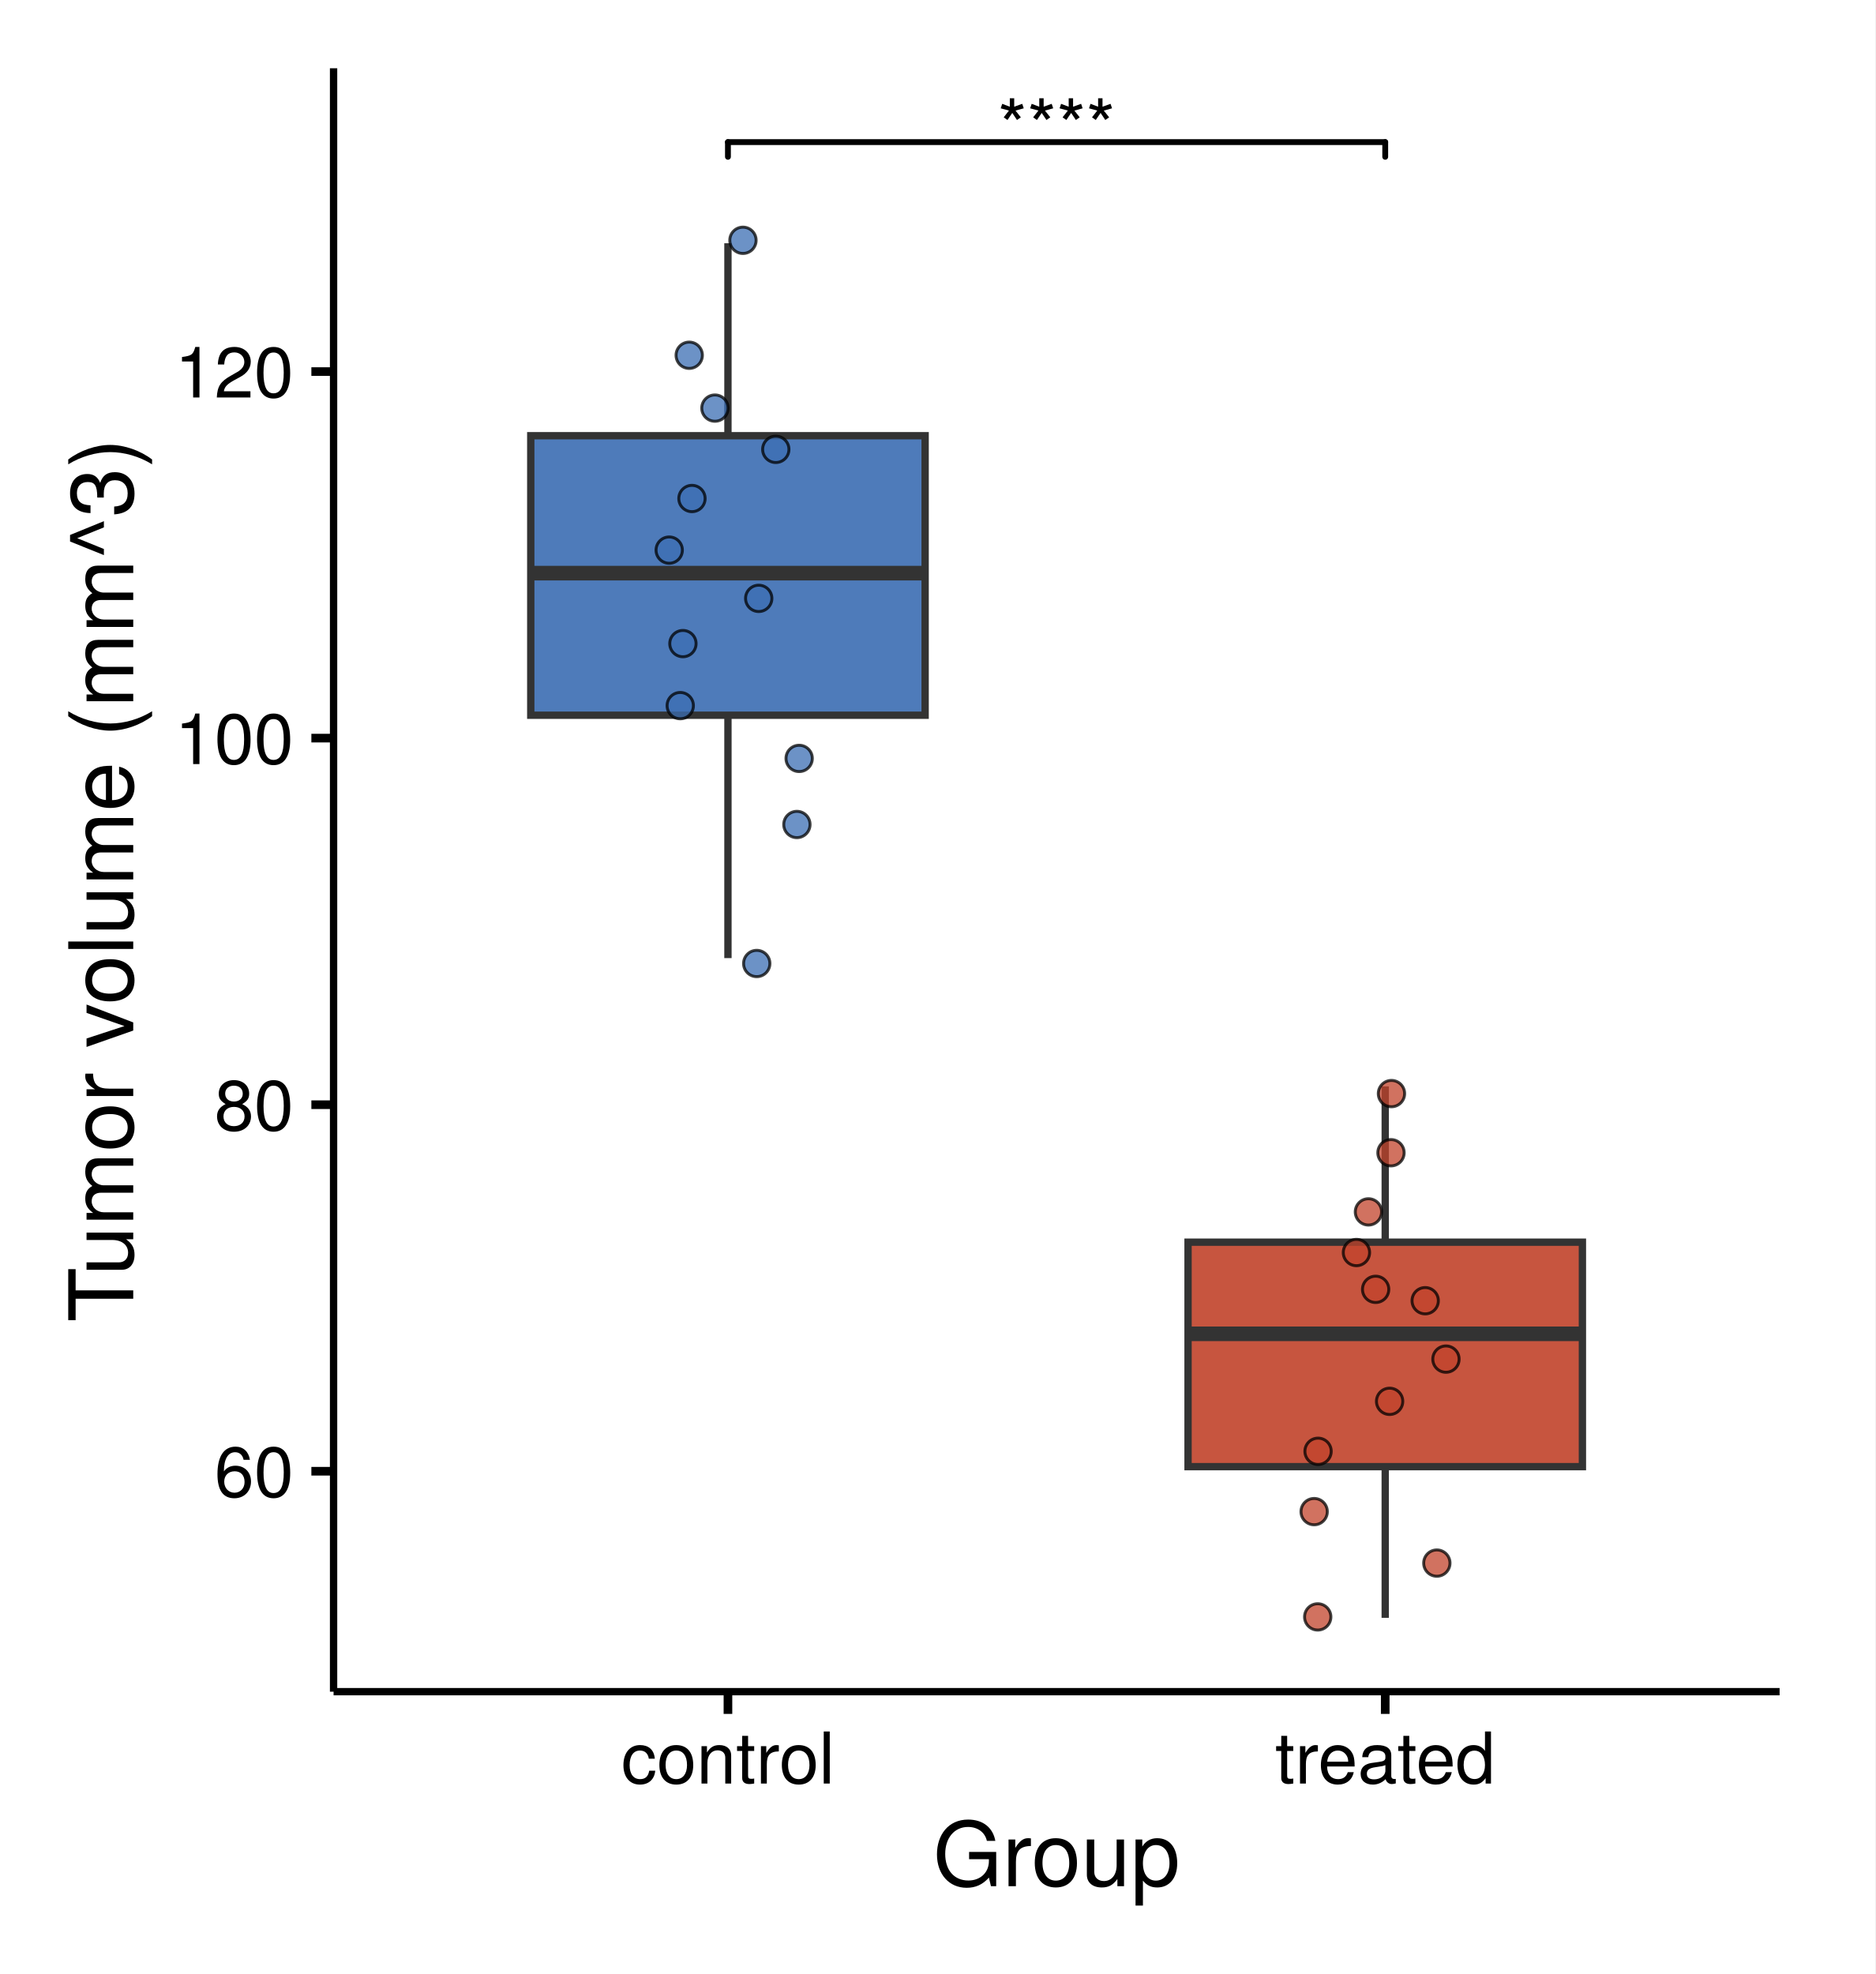
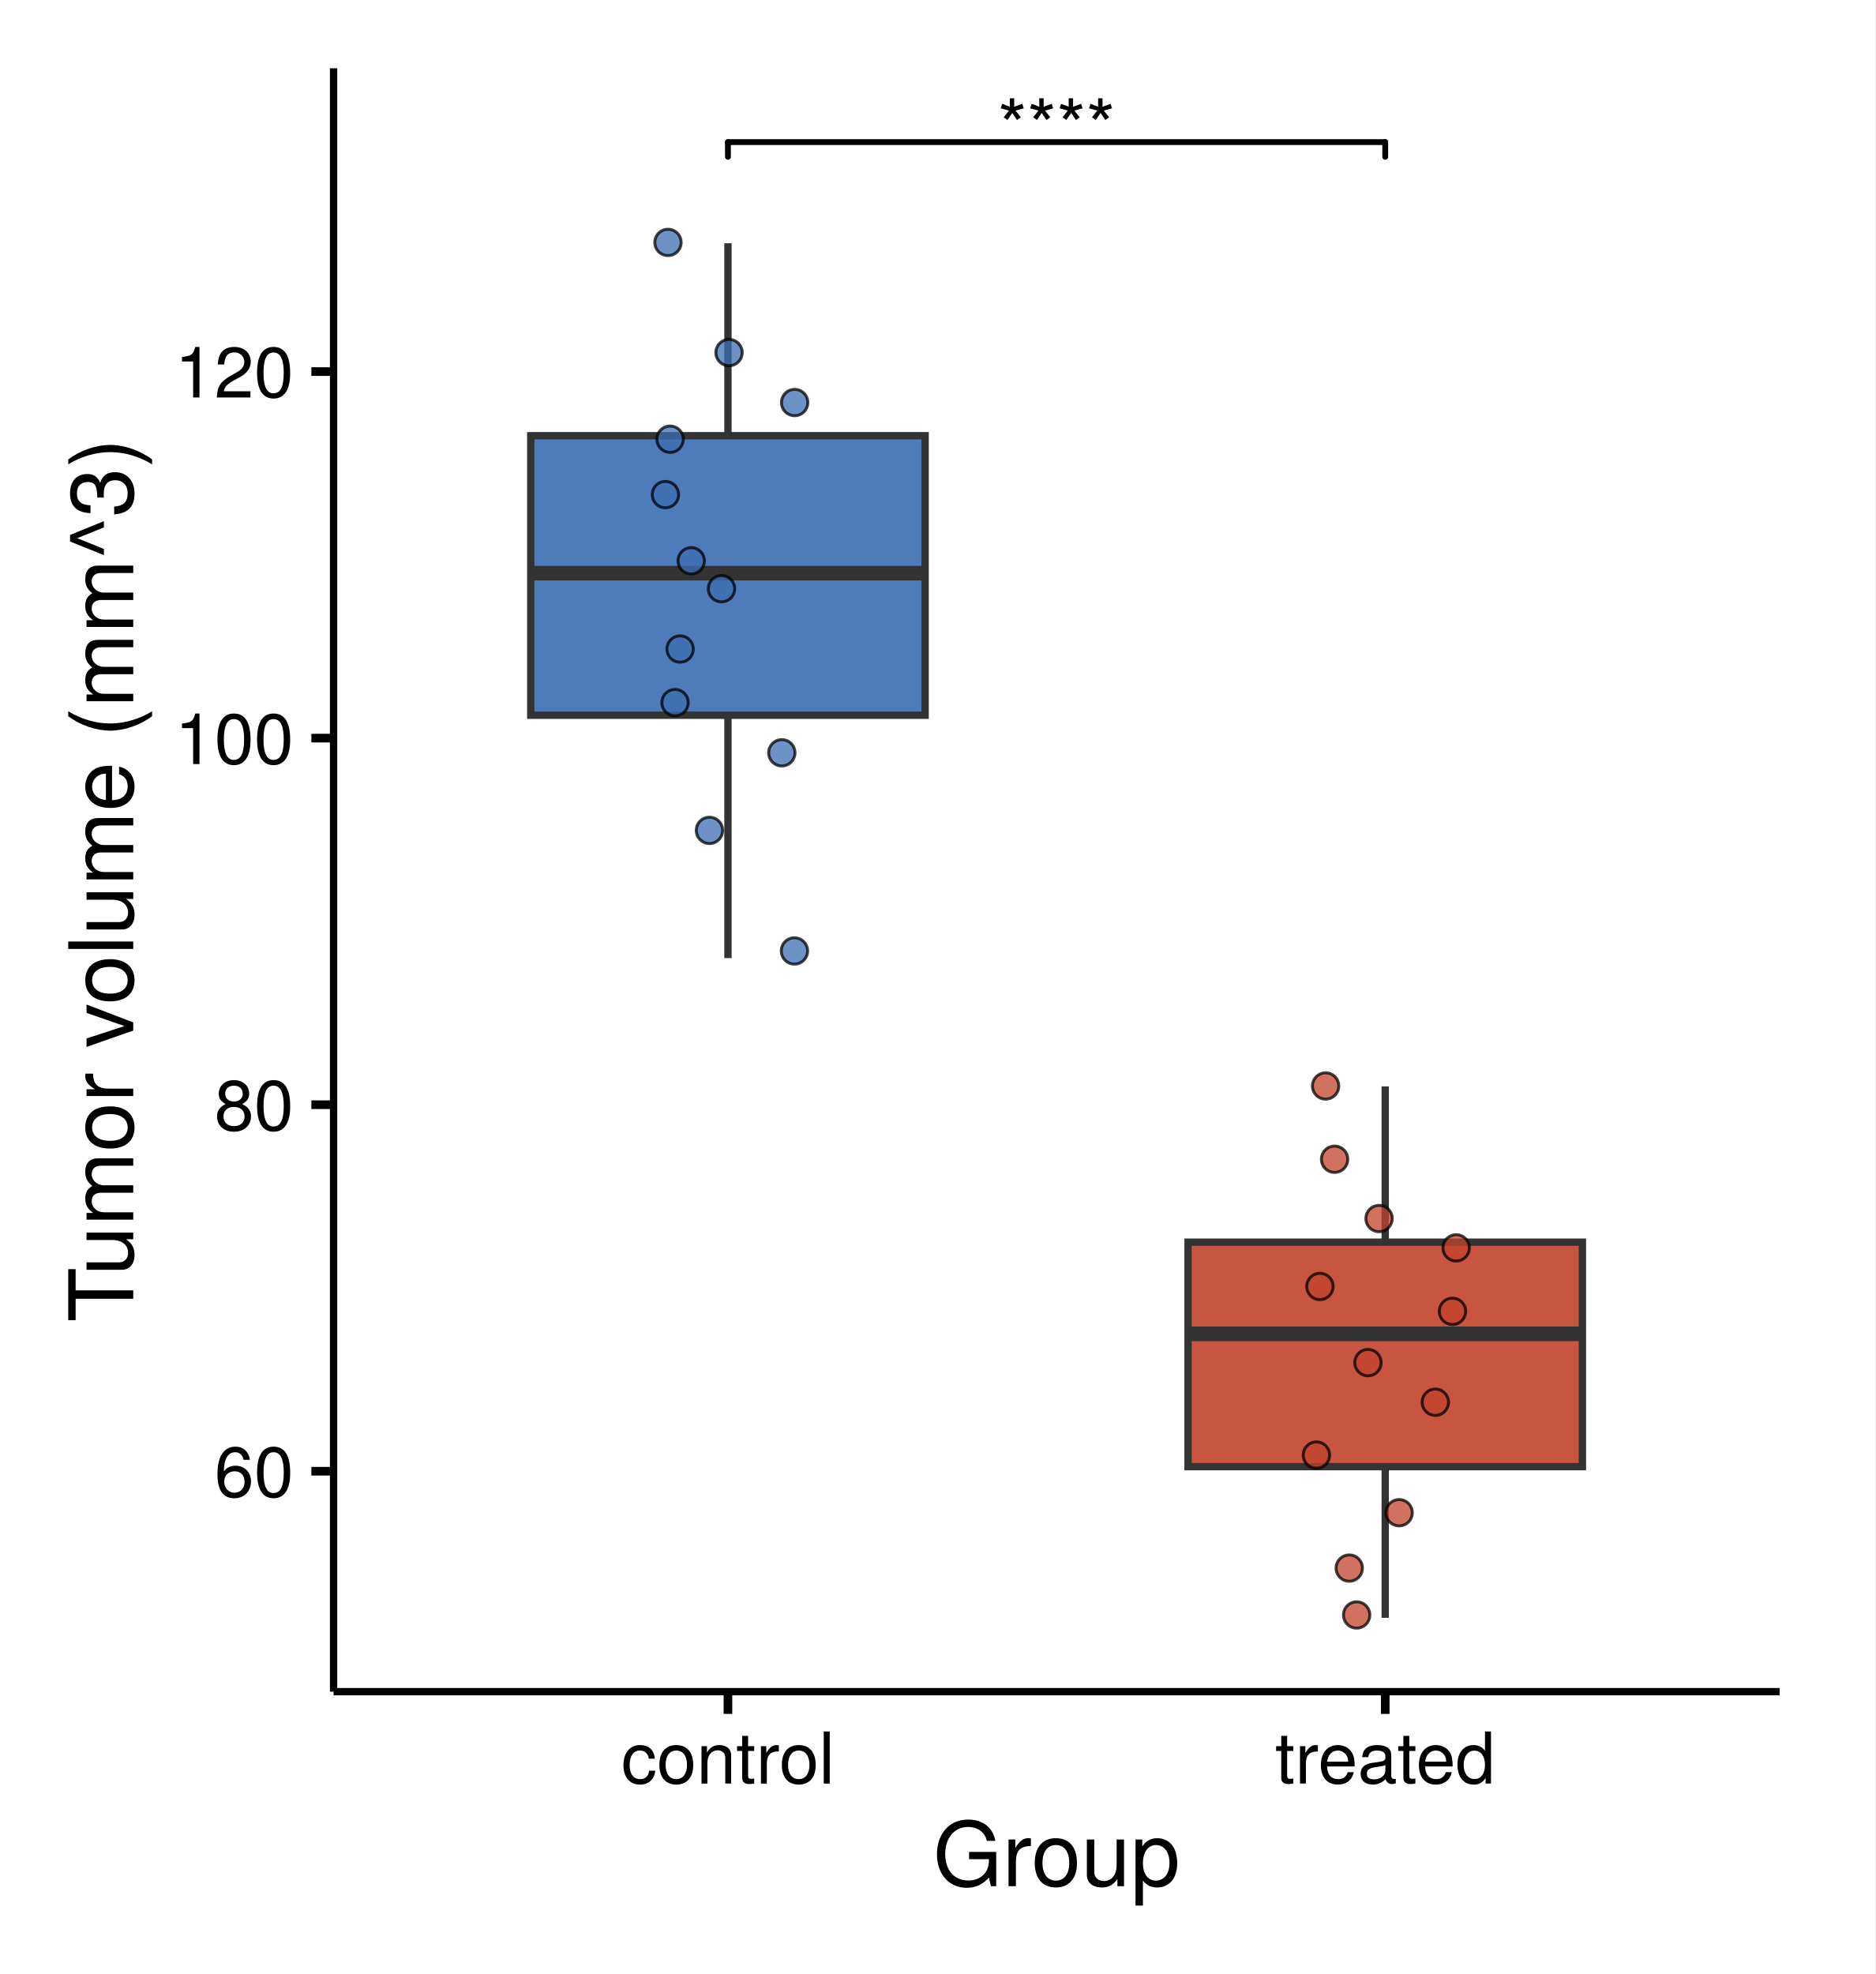
<svg xmlns="http://www.w3.org/2000/svg" class="svglite" width="273.60pt" height="288.00pt" viewBox="0 0 273.60 288.00">
  <defs>
    <style type="text/css">
    .svglite line, .svglite polyline, .svglite polygon, .svglite path, .svglite rect, .svglite circle {
      fill: none;
      stroke: #000000;
      stroke-linecap: round;
      stroke-linejoin: round;
      stroke-miterlimit: 10.00;
    }
    .svglite text {
      white-space: pre;
    }
  </style>
  </defs>
  <rect width="100%" height="100%" style="stroke: none; fill: #FFFFFF;" />
  <defs>
    <clipPath id="cpMC4wMHwyNzMuNjB8MC4wMHwyODguMDA=">
      <rect x="0.00" y="0.00" width="273.60" height="288.00" />
    </clipPath>
  </defs>
  <g clip-path="url(#cpMC4wMHwyNzMuNjB8MC4wMHwyODguMDA=)">
    <rect x="0.00" y="0.00" width="273.60" height="288.00" style="stroke-width: 1.26; stroke: #FFFFFF; fill: #FFFFFF;" />
  </g>
  <defs>
    <clipPath id="cpNDguNjd8MjU5LjY1fDkuOTZ8MjQ2Ljgx">
      <rect x="48.67" y="9.96" width="210.98" height="236.85" />
    </clipPath>
  </defs>
  <g clip-path="url(#cpNDguNjd8MjU5LjY1fDkuOTZ8MjQ2Ljgx)">
    <rect x="48.67" y="9.96" width="210.98" height="236.85" style="stroke-width: 1.26; stroke: none; fill: #FFFFFF;" />
    <line x1="106.21" y1="63.57" x2="106.21" y2="35.49" style="stroke-width: 1.07; stroke: #333333; stroke-linecap: butt;" />
    <line x1="106.21" y1="104.35" x2="106.21" y2="139.78" style="stroke-width: 1.07; stroke: #333333; stroke-linecap: butt;" />
    <polygon points="77.44,63.57 77.44,104.35 134.98,104.35 134.98,63.57 77.44,63.57 " style="stroke-width: 1.07; stroke: #333333; stroke-linecap: butt; stroke-linejoin: miter; fill: #3B6DB3; fill-opacity: 0.90;" />
    <line x1="77.44" y1="83.62" x2="134.98" y2="83.62" style="stroke-width: 2.13; stroke: #333333; stroke-linecap: butt; stroke-linejoin: miter;" />
    <line x1="202.11" y1="181.23" x2="202.11" y2="158.50" style="stroke-width: 1.07; stroke: #333333; stroke-linecap: butt;" />
    <line x1="202.11" y1="213.98" x2="202.11" y2="236.04" style="stroke-width: 1.07; stroke: #333333; stroke-linecap: butt;" />
    <polygon points="173.34,181.23 173.34,213.98 230.88,213.98 230.88,181.23 173.34,181.23 " style="stroke-width: 1.07; stroke: #333333; stroke-linecap: butt; stroke-linejoin: miter; fill: #C1432B; fill-opacity: 0.90;" />
    <line x1="173.34" y1="194.60" x2="230.88" y2="194.60" style="stroke-width: 2.13; stroke: #333333; stroke-linecap: butt; stroke-linejoin: miter;" />
-     <circle cx="99.25" cy="102.95" r="1.92" style="stroke-width: 0.43; stroke: #000000; stroke-opacity: 0.75; fill: #3B6DB3; fill-opacity: 0.75;" />
-     <circle cx="104.31" cy="59.54" r="1.92" style="stroke-width: 0.43; stroke: #000000; stroke-opacity: 0.75; fill: #3B6DB3; fill-opacity: 0.75;" />
-     <circle cx="116.27" cy="120.29" r="1.92" style="stroke-width: 0.43; stroke: #000000; stroke-opacity: 0.75; fill: #3B6DB3; fill-opacity: 0.75;" />
-     <circle cx="97.64" cy="80.26" r="1.92" style="stroke-width: 0.43; stroke: #000000; stroke-opacity: 0.75; fill: #3B6DB3; fill-opacity: 0.75;" />
-     <circle cx="108.40" cy="35.06" r="1.92" style="stroke-width: 0.43; stroke: #000000; stroke-opacity: 0.75; fill: #3B6DB3; fill-opacity: 0.75;" />
-     <circle cx="110.41" cy="140.57" r="1.92" style="stroke-width: 0.43; stroke: #000000; stroke-opacity: 0.75; fill: #3B6DB3; fill-opacity: 0.75;" />
-     <circle cx="99.64" cy="93.90" r="1.92" style="stroke-width: 0.43; stroke: #000000; stroke-opacity: 0.75; fill: #3B6DB3; fill-opacity: 0.75;" />
-     <circle cx="100.96" cy="72.73" r="1.92" style="stroke-width: 0.43; stroke: #000000; stroke-opacity: 0.75; fill: #3B6DB3; fill-opacity: 0.75;" />
-     <circle cx="116.60" cy="110.65" r="1.92" style="stroke-width: 0.43; stroke: #000000; stroke-opacity: 0.75; fill: #3B6DB3; fill-opacity: 0.75;" />
-     <circle cx="100.56" cy="51.83" r="1.92" style="stroke-width: 0.43; stroke: #000000; stroke-opacity: 0.75; fill: #3B6DB3; fill-opacity: 0.75;" />
-     <circle cx="110.70" cy="87.30" r="1.92" style="stroke-width: 0.43; stroke: #000000; stroke-opacity: 0.75; fill: #3B6DB3; fill-opacity: 0.75;" />
-     <circle cx="113.19" cy="65.56" r="1.92" style="stroke-width: 0.43; stroke: #000000; stroke-opacity: 0.75; fill: #3B6DB3; fill-opacity: 0.75;" />
-     <circle cx="197.91" cy="182.74" r="1.92" style="stroke-width: 0.43; stroke: #000000; stroke-opacity: 0.75; fill: #C1432B; fill-opacity: 0.75;" />
-     <circle cx="202.75" cy="204.45" r="1.92" style="stroke-width: 0.43; stroke: #000000; stroke-opacity: 0.75; fill: #C1432B; fill-opacity: 0.75;" />
-     <circle cx="203.02" cy="159.55" r="1.92" style="stroke-width: 0.43; stroke: #000000; stroke-opacity: 0.75; fill: #C1432B; fill-opacity: 0.75;" />
-     <circle cx="191.74" cy="220.54" r="1.92" style="stroke-width: 0.43; stroke: #000000; stroke-opacity: 0.75; fill: #C1432B; fill-opacity: 0.75;" />
-     <circle cx="207.94" cy="189.77" r="1.92" style="stroke-width: 0.43; stroke: #000000; stroke-opacity: 0.75; fill: #C1432B; fill-opacity: 0.75;" />
-     <circle cx="202.95" cy="168.18" r="1.92" style="stroke-width: 0.43; stroke: #000000; stroke-opacity: 0.75; fill: #C1432B; fill-opacity: 0.75;" />
-     <circle cx="192.26" cy="235.90" r="1.92" style="stroke-width: 0.43; stroke: #000000; stroke-opacity: 0.75; fill: #C1432B; fill-opacity: 0.75;" />
-     <circle cx="210.97" cy="198.29" r="1.92" style="stroke-width: 0.43; stroke: #000000; stroke-opacity: 0.75; fill: #C1432B; fill-opacity: 0.75;" />
-     <circle cx="199.66" cy="176.81" r="1.92" style="stroke-width: 0.43; stroke: #000000; stroke-opacity: 0.75; fill: #C1432B; fill-opacity: 0.75;" />
-     <circle cx="192.31" cy="211.74" r="1.92" style="stroke-width: 0.43; stroke: #000000; stroke-opacity: 0.75; fill: #C1432B; fill-opacity: 0.75;" />
-     <circle cx="200.71" cy="188.11" r="1.92" style="stroke-width: 0.43; stroke: #000000; stroke-opacity: 0.75; fill: #C1432B; fill-opacity: 0.75;" />
-     <circle cx="209.64" cy="228.05" r="1.92" style="stroke-width: 0.43; stroke: #000000; stroke-opacity: 0.75; fill: #C1432B; fill-opacity: 0.75;" />
+     <circle cx="98.49" cy="102.51" r="1.92" style="stroke-width: 0.43; stroke: #000000; stroke-opacity: 0.75; fill: #3B6DB3; fill-opacity: 0.75;" />
+     <circle cx="115.94" cy="58.73" r="1.92" style="stroke-width: 0.43; stroke: #000000; stroke-opacity: 0.75; fill: #3B6DB3; fill-opacity: 0.75;" />
+     <circle cx="103.51" cy="121.15" r="1.92" style="stroke-width: 0.43; stroke: #000000; stroke-opacity: 0.75; fill: #3B6DB3; fill-opacity: 0.75;" />
+     <circle cx="100.85" cy="81.82" r="1.92" style="stroke-width: 0.43; stroke: #000000; stroke-opacity: 0.75; fill: #3B6DB3; fill-opacity: 0.75;" />
+     <circle cx="97.46" cy="35.37" r="1.92" style="stroke-width: 0.43; stroke: #000000; stroke-opacity: 0.75; fill: #3B6DB3; fill-opacity: 0.75;" />
+     <circle cx="115.91" cy="138.74" r="1.92" style="stroke-width: 0.43; stroke: #000000; stroke-opacity: 0.75; fill: #3B6DB3; fill-opacity: 0.75;" />
+     <circle cx="99.23" cy="94.69" r="1.92" style="stroke-width: 0.43; stroke: #000000; stroke-opacity: 0.75; fill: #3B6DB3; fill-opacity: 0.75;" />
+     <circle cx="97.09" cy="72.16" r="1.92" style="stroke-width: 0.43; stroke: #000000; stroke-opacity: 0.75; fill: #3B6DB3; fill-opacity: 0.75;" />
+     <circle cx="114.07" cy="109.83" r="1.92" style="stroke-width: 0.43; stroke: #000000; stroke-opacity: 0.75; fill: #3B6DB3; fill-opacity: 0.75;" />
+     <circle cx="106.37" cy="51.44" r="1.92" style="stroke-width: 0.43; stroke: #000000; stroke-opacity: 0.75; fill: #3B6DB3; fill-opacity: 0.75;" />
+     <circle cx="105.27" cy="85.89" r="1.92" style="stroke-width: 0.43; stroke: #000000; stroke-opacity: 0.75; fill: #3B6DB3; fill-opacity: 0.75;" />
+     <circle cx="97.77" cy="64.08" r="1.92" style="stroke-width: 0.43; stroke: #000000; stroke-opacity: 0.75; fill: #3B6DB3; fill-opacity: 0.75;" />
+     <circle cx="212.46" cy="182.06" r="1.92" style="stroke-width: 0.43; stroke: #000000; stroke-opacity: 0.75; fill: #C1432B; fill-opacity: 0.75;" />
+     <circle cx="209.42" cy="204.58" r="1.92" style="stroke-width: 0.43; stroke: #000000; stroke-opacity: 0.75; fill: #C1432B; fill-opacity: 0.75;" />
+     <circle cx="193.41" cy="158.44" r="1.92" style="stroke-width: 0.43; stroke: #000000; stroke-opacity: 0.75; fill: #C1432B; fill-opacity: 0.75;" />
+     <circle cx="204.14" cy="220.70" r="1.92" style="stroke-width: 0.43; stroke: #000000; stroke-opacity: 0.75; fill: #C1432B; fill-opacity: 0.75;" />
+     <circle cx="211.92" cy="191.32" r="1.92" style="stroke-width: 0.43; stroke: #000000; stroke-opacity: 0.75; fill: #C1432B; fill-opacity: 0.75;" />
+     <circle cx="194.72" cy="169.13" r="1.92" style="stroke-width: 0.43; stroke: #000000; stroke-opacity: 0.75; fill: #C1432B; fill-opacity: 0.75;" />
+     <circle cx="197.94" cy="235.62" r="1.92" style="stroke-width: 0.43; stroke: #000000; stroke-opacity: 0.75; fill: #C1432B; fill-opacity: 0.75;" />
+     <circle cx="199.59" cy="198.80" r="1.92" style="stroke-width: 0.43; stroke: #000000; stroke-opacity: 0.75; fill: #C1432B; fill-opacity: 0.75;" />
+     <circle cx="201.21" cy="177.78" r="1.92" style="stroke-width: 0.43; stroke: #000000; stroke-opacity: 0.75; fill: #C1432B; fill-opacity: 0.75;" />
+     <circle cx="192.07" cy="212.29" r="1.92" style="stroke-width: 0.43; stroke: #000000; stroke-opacity: 0.75; fill: #C1432B; fill-opacity: 0.75;" />
+     <circle cx="192.58" cy="187.69" r="1.92" style="stroke-width: 0.43; stroke: #000000; stroke-opacity: 0.75; fill: #C1432B; fill-opacity: 0.75;" />
+     <circle cx="196.86" cy="228.78" r="1.92" style="stroke-width: 0.43; stroke: #000000; stroke-opacity: 0.75; fill: #C1432B; fill-opacity: 0.75;" />
    <text x="154.16" y="22.38" text-anchor="middle" style="font-size: 11.04px; font-weight: 0; font-family: &quot;TeX Gyre Heros&quot;;" textLength="17.16px" lengthAdjust="spacingAndGlyphs">****</text>
    <line x1="106.21" y1="22.88" x2="106.21" y2="20.73" style="stroke-width: 0.85;" />
    <line x1="106.21" y1="20.73" x2="202.11" y2="20.73" style="stroke-width: 0.85;" />
    <line x1="202.11" y1="20.73" x2="202.11" y2="22.88" style="stroke-width: 0.85;" />
  </g>
  <g clip-path="url(#cpMC4wMHwyNzMuNjB8MC4wMHwyODguMDA=)">
    <polyline points="48.67,246.81 48.67,9.96 " style="stroke-width: 1.07; stroke-linecap: butt;" />
    <text x="42.84" y="218.44" text-anchor="end" style="font-size: 10.40px; font-weight: 0; font-family: &quot;TeX Gyre Heros&quot;;" textLength="11.55px" lengthAdjust="spacingAndGlyphs">60</text>
    <text x="42.84" y="164.96" text-anchor="end" style="font-size: 10.40px; font-weight: 0; font-family: &quot;TeX Gyre Heros&quot;;" textLength="11.55px" lengthAdjust="spacingAndGlyphs">80</text>
    <text x="42.84" y="111.48" text-anchor="end" style="font-size: 10.40px; font-weight: 0; font-family: &quot;TeX Gyre Heros&quot;;" textLength="17.32px" lengthAdjust="spacingAndGlyphs">100</text>
    <text x="42.84" y="57.99" text-anchor="end" style="font-size: 10.40px; font-weight: 0; font-family: &quot;TeX Gyre Heros&quot;;" textLength="17.32px" lengthAdjust="spacingAndGlyphs">120</text>
    <polyline points="45.43,214.65 48.67,214.65 " style="stroke-width: 1.26; stroke-linecap: butt;" />
    <polyline points="45.43,161.17 48.67,161.17 " style="stroke-width: 1.26; stroke-linecap: butt;" />
    <polyline points="45.43,107.69 48.67,107.69 " style="stroke-width: 1.26; stroke-linecap: butt;" />
    <polyline points="45.43,54.21 48.67,54.21 " style="stroke-width: 1.26; stroke-linecap: butt;" />
    <polyline points="48.67,246.81 259.65,246.81 " style="stroke-width: 1.07; stroke-linecap: butt;" />
    <polyline points="106.21,250.05 106.21,246.81 " style="stroke-width: 1.26; stroke-linecap: butt;" />
    <polyline points="202.11,250.05 202.11,246.81 " style="stroke-width: 1.26; stroke-linecap: butt;" />
    <text x="106.21" y="260.21" text-anchor="middle" style="font-size: 10.40px; font-weight: 0; font-family: &quot;TeX Gyre Heros&quot;;" textLength="31.18px" lengthAdjust="spacingAndGlyphs">control</text>
    <text x="202.11" y="260.21" text-anchor="middle" style="font-size: 10.40px; font-weight: 0; font-family: &quot;TeX Gyre Heros&quot;;" textLength="32.34px" lengthAdjust="spacingAndGlyphs">treated</text>
    <text x="154.16" y="275.19" text-anchor="middle" style="font-size: 13.00px; font-weight: 0; font-family: &quot;TeX Gyre Heros&quot;;" textLength="36.13px" lengthAdjust="spacingAndGlyphs">Group</text>
    <text transform="translate(19.44,128.39) rotate(-90)" text-anchor="middle" style="font-size: 13.00px; font-weight: 0; font-family: &quot;TeX Gyre Heros&quot;;" textLength="130.33px" lengthAdjust="spacingAndGlyphs">Tumor volume (mm^3)</text>
  </g>
</svg>
